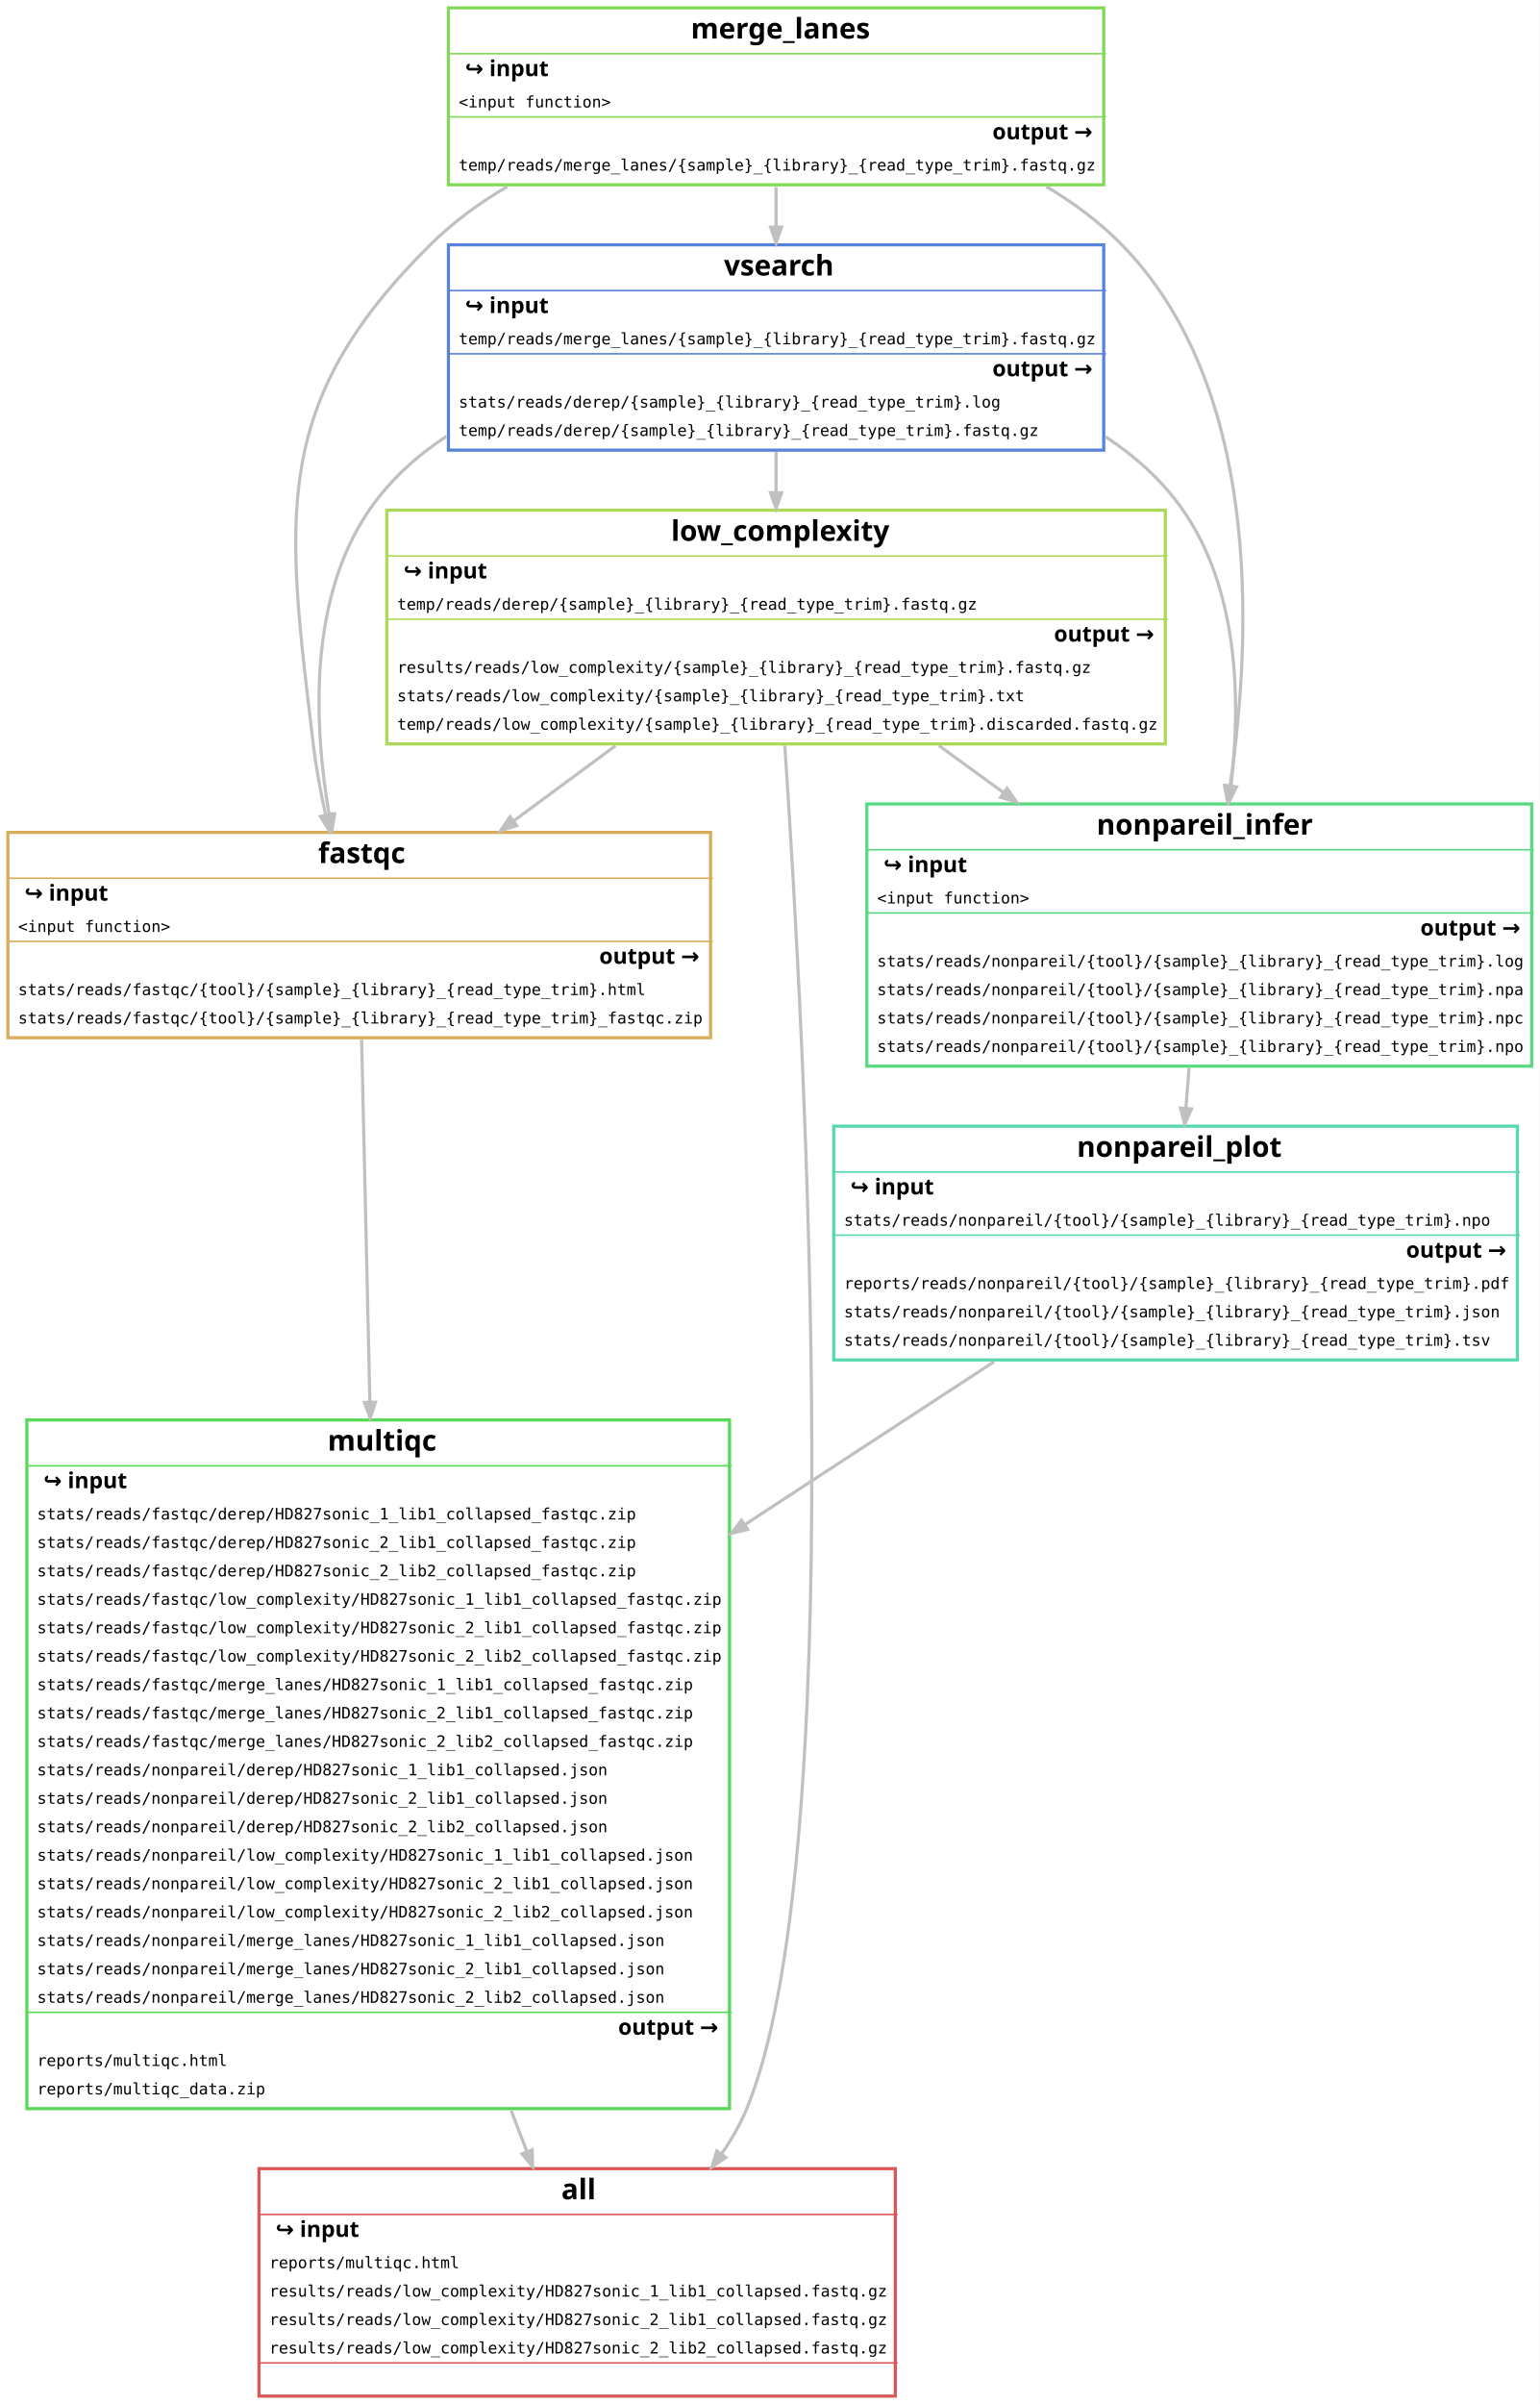
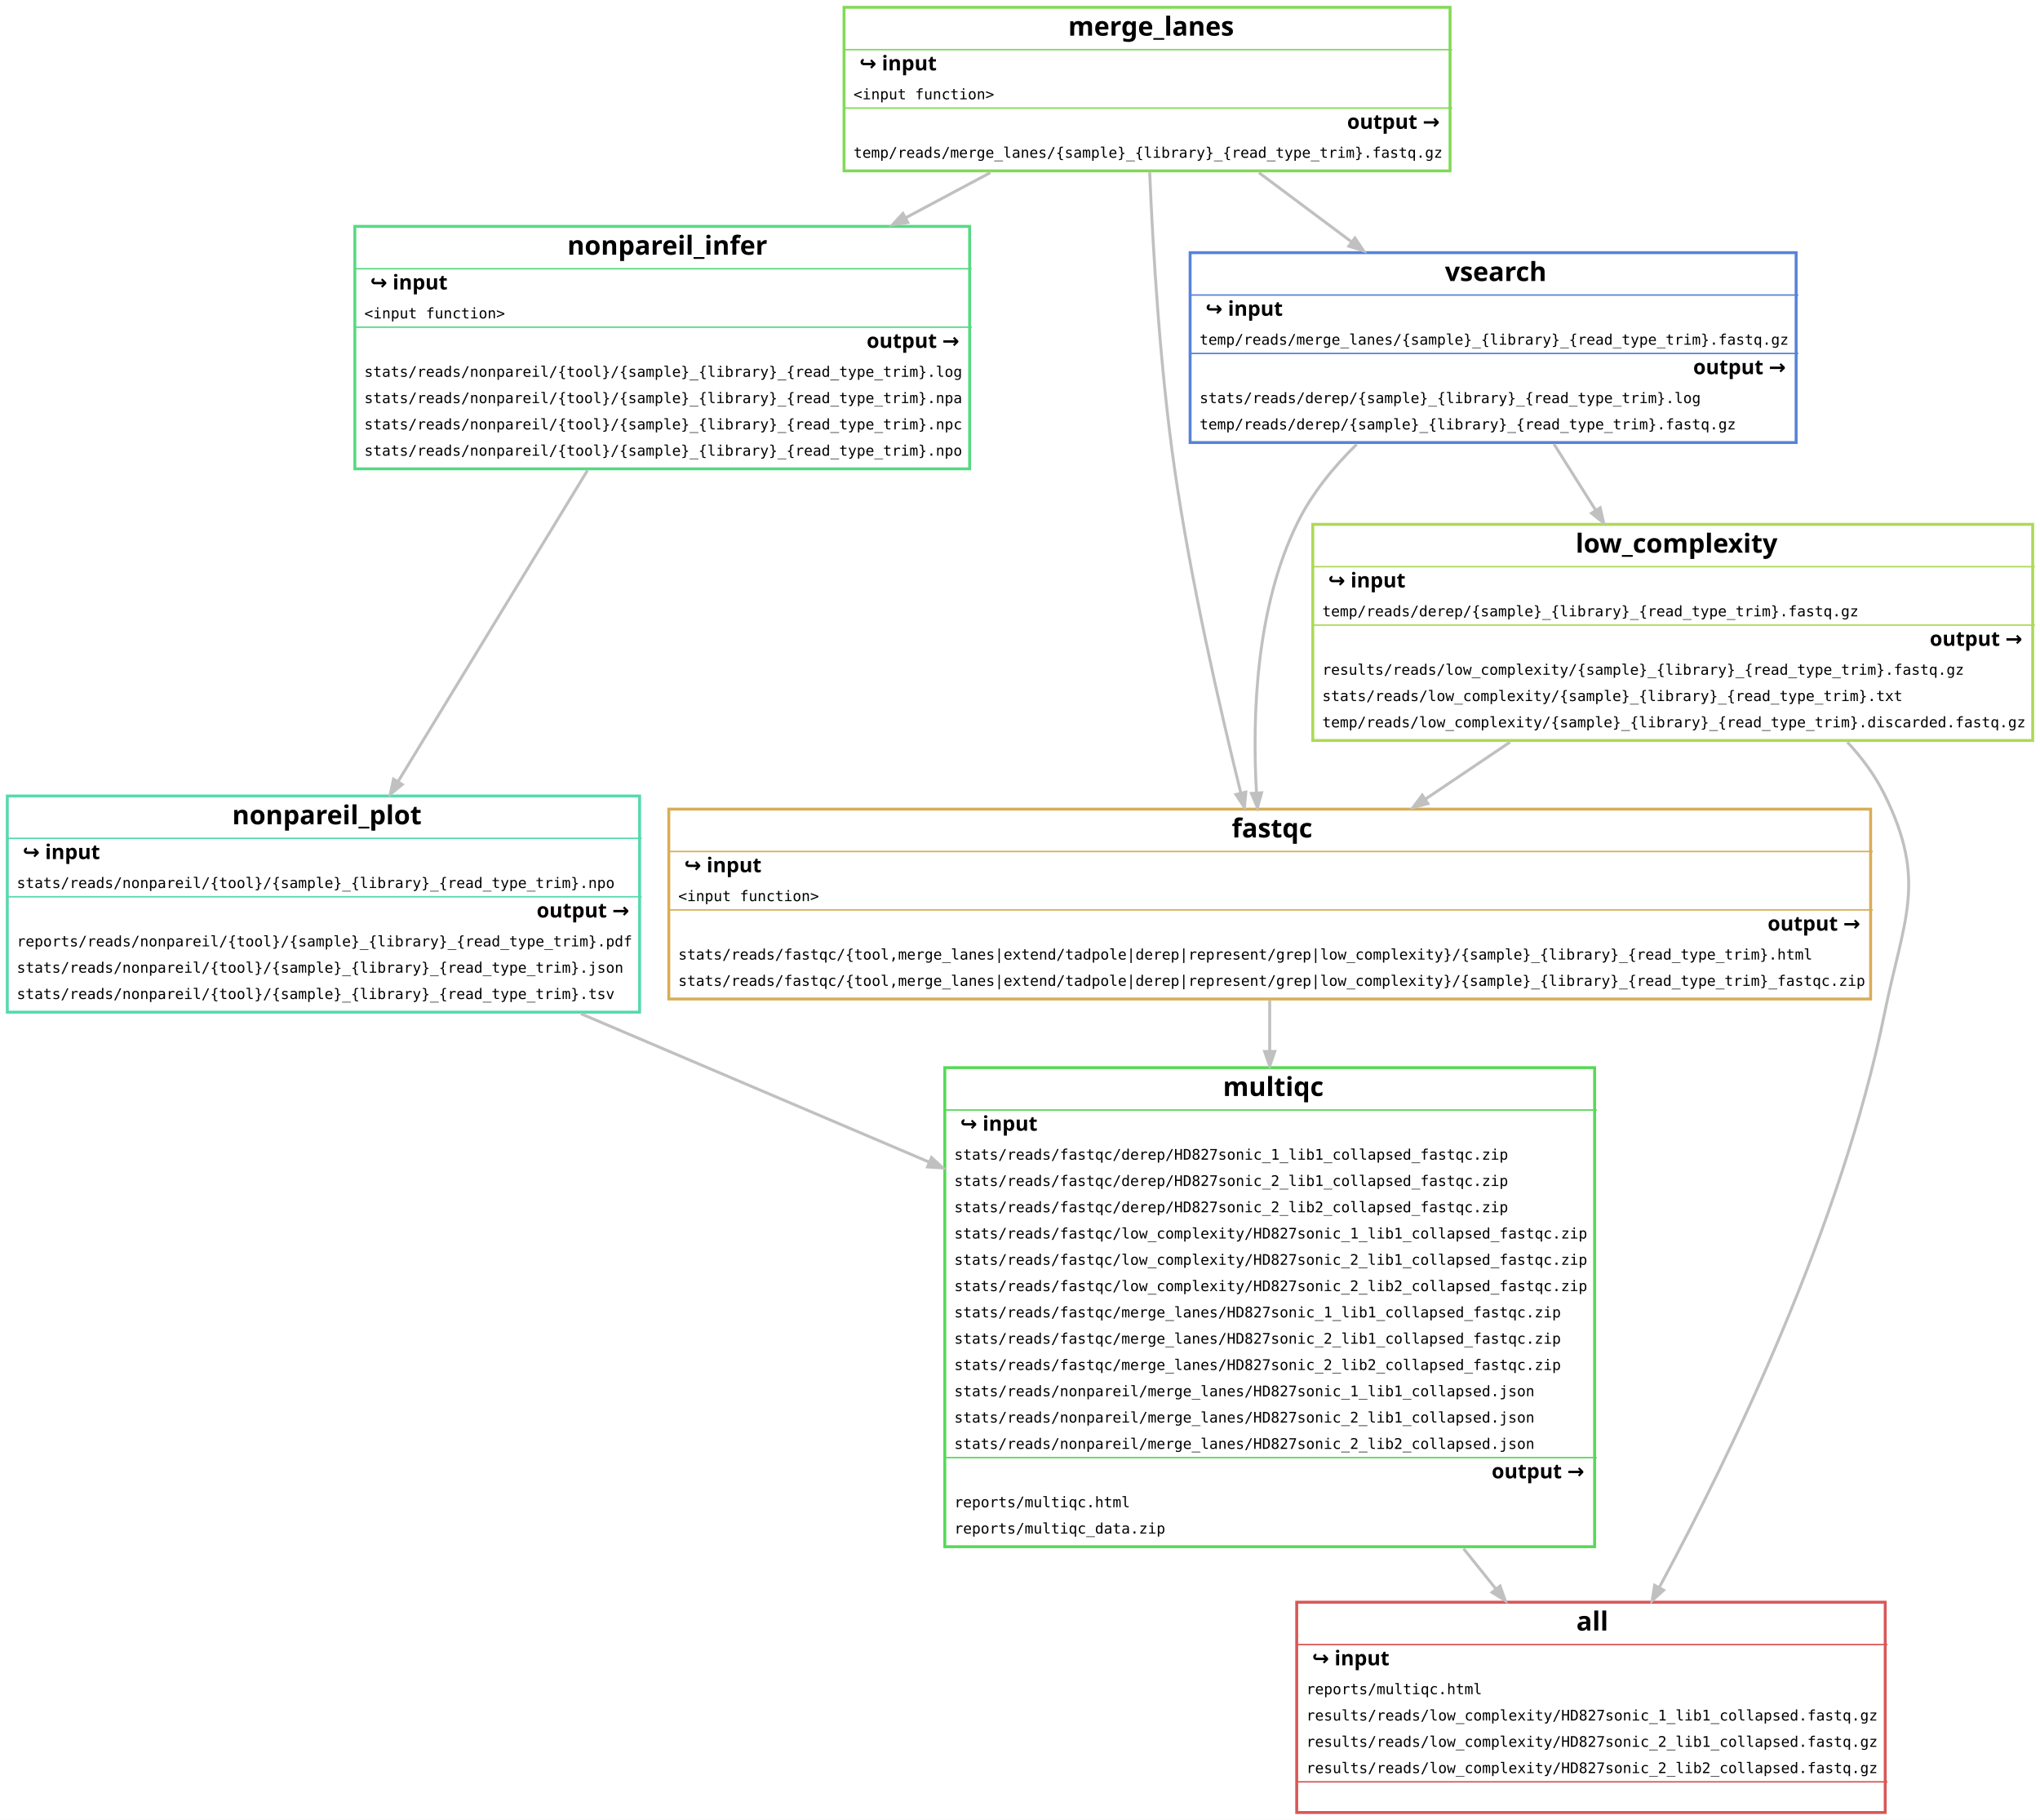
- <svg xmlns="http://www.w3.org/2000/svg" width="975pt" height="1522pt" viewBox="0.00 0.00 975.00 1522.00">
-   <g id="graph0" class="graph" transform="scale(1 1) rotate(0) translate(4 1518)">
-     <polygon fill="#ffffff" stroke="transparent" points="-4,4 -4,-1518 971,-1518 971,4 -4,4" />
+ <svg xmlns="http://www.w3.org/2000/svg" width="1397pt" height="1246pt" viewBox="0.00 0.00 1397.00 1246.00">
+   <g id="graph0" class="graph" transform="scale(1 1) rotate(0) translate(4 1242)">
+     <polygon fill="#ffffff" stroke="transparent" points="-4,4 -4,-1242 1393,-1242 1393,4 -4,4" />
    <g id="node1" class="node">
-       <text text-anchor="start" x="351.5" y="-125.6" font-family="sans" font-weight="bold" font-size="18.00" fill="#000000">all</text>
-       <text text-anchor="start" x="166.5" y="-101.8" font-family="sans" font-size="10.00" fill="#000000"> </text>
-       <text text-anchor="start" x="170.5" y="-101.8" font-family="sans" font-weight="bold" font-size="14.00" fill="#000000">↪ input</text>
-       <text text-anchor="start" x="223.5" y="-101.8" font-family="sans" font-size="10.00" fill="#000000"> </text>
-       <text text-anchor="start" x="166.5" y="-82" font-family="monospace" font-size="10.00" fill="#000000">reports/multiqc.html</text>
-       <text text-anchor="start" x="166.5" y="-64" font-family="monospace" font-size="10.00" fill="#000000">results/reads/low_complexity/HD827sonic_1_lib1_collapsed.fastq.gz</text>
-       <text text-anchor="start" x="166.5" y="-46" font-family="monospace" font-size="10.00" fill="#000000">results/reads/low_complexity/HD827sonic_2_lib1_collapsed.fastq.gz</text>
-       <text text-anchor="start" x="166.5" y="-28" font-family="monospace" font-size="10.00" fill="#000000">results/reads/low_complexity/HD827sonic_2_lib2_collapsed.fastq.gz</text>
-       <text text-anchor="start" x="550.5" y="-10" font-family="sans" font-size="10.00" fill="#000000">  </text>
-       <polygon fill="#d95757" stroke="#d95757" points="160.5,-116 160.5,-116 564.5,-116 564.5,-116 160.5,-116" />
-       <polygon fill="#d95757" stroke="#d95757" points="160.5,-22 160.5,-22 564.5,-22 564.5,-22 160.5,-22" />
-       <polygon fill="none" stroke="#d95757" stroke-width="2" points="160,-1 160,-145 563,-145 563,-1 160,-1" />
+       <text text-anchor="start" x="1075.5" y="-125.6" font-family="sans" font-weight="bold" font-size="18.00" fill="#000000">all</text>
+       <text text-anchor="start" x="890.5" y="-101.8" font-family="sans" font-size="10.00" fill="#000000"> </text>
+       <text text-anchor="start" x="894.5" y="-101.8" font-family="sans" font-weight="bold" font-size="14.00" fill="#000000">↪ input</text>
+       <text text-anchor="start" x="947.5" y="-101.8" font-family="sans" font-size="10.00" fill="#000000"> </text>
+       <text text-anchor="start" x="890.5" y="-82" font-family="monospace" font-size="10.00" fill="#000000">reports/multiqc.html</text>
+       <text text-anchor="start" x="890.5" y="-64" font-family="monospace" font-size="10.00" fill="#000000">results/reads/low_complexity/HD827sonic_1_lib1_collapsed.fastq.gz</text>
+       <text text-anchor="start" x="890.5" y="-46" font-family="monospace" font-size="10.00" fill="#000000">results/reads/low_complexity/HD827sonic_2_lib1_collapsed.fastq.gz</text>
+       <text text-anchor="start" x="890.5" y="-28" font-family="monospace" font-size="10.00" fill="#000000">results/reads/low_complexity/HD827sonic_2_lib2_collapsed.fastq.gz</text>
+       <text text-anchor="start" x="1274.5" y="-10" font-family="sans" font-size="10.00" fill="#000000">  </text>
+       <polygon fill="#d95757" stroke="#d95757" points="884.5,-116 884.5,-116 1288.5,-116 1288.5,-116 884.5,-116" />
+       <polygon fill="#d95757" stroke="#d95757" points="884.5,-22 884.5,-22 1288.5,-22 1288.5,-22 884.5,-22" />
+       <polygon fill="none" stroke="#d95757" stroke-width="2" points="884,-1 884,-145 1287,-145 1287,-1 884,-1" />
    </g>
    <g id="node2" class="node">
-       <text text-anchor="start" x="203.5" y="-599.6" font-family="sans" font-weight="bold" font-size="18.00" fill="#000000">multiqc</text>
-       <text text-anchor="start" x="19.5" y="-575.8" font-family="sans" font-size="10.00" fill="#000000"> </text>
-       <text text-anchor="start" x="23.5" y="-575.8" font-family="sans" font-weight="bold" font-size="14.00" fill="#000000">↪ input</text>
-       <text text-anchor="start" x="76.5" y="-575.8" font-family="sans" font-size="10.00" fill="#000000"> </text>
-       <text text-anchor="start" x="19.5" y="-556" font-family="monospace" font-size="10.00" fill="#000000">stats/reads/fastqc/derep/HD827sonic_1_lib1_collapsed_fastqc.zip</text>
-       <text text-anchor="start" x="19.5" y="-538" font-family="monospace" font-size="10.00" fill="#000000">stats/reads/fastqc/derep/HD827sonic_2_lib1_collapsed_fastqc.zip</text>
-       <text text-anchor="start" x="19.5" y="-520" font-family="monospace" font-size="10.00" fill="#000000">stats/reads/fastqc/derep/HD827sonic_2_lib2_collapsed_fastqc.zip</text>
-       <text text-anchor="start" x="19.5" y="-502" font-family="monospace" font-size="10.00" fill="#000000">stats/reads/fastqc/low_complexity/HD827sonic_1_lib1_collapsed_fastqc.zip</text>
-       <text text-anchor="start" x="19.5" y="-484" font-family="monospace" font-size="10.00" fill="#000000">stats/reads/fastqc/low_complexity/HD827sonic_2_lib1_collapsed_fastqc.zip</text>
-       <text text-anchor="start" x="19.5" y="-466" font-family="monospace" font-size="10.00" fill="#000000">stats/reads/fastqc/low_complexity/HD827sonic_2_lib2_collapsed_fastqc.zip</text>
-       <text text-anchor="start" x="19.5" y="-448" font-family="monospace" font-size="10.00" fill="#000000">stats/reads/fastqc/merge_lanes/HD827sonic_1_lib1_collapsed_fastqc.zip</text>
-       <text text-anchor="start" x="19.5" y="-430" font-family="monospace" font-size="10.00" fill="#000000">stats/reads/fastqc/merge_lanes/HD827sonic_2_lib1_collapsed_fastqc.zip</text>
-       <text text-anchor="start" x="19.5" y="-412" font-family="monospace" font-size="10.00" fill="#000000">stats/reads/fastqc/merge_lanes/HD827sonic_2_lib2_collapsed_fastqc.zip</text>
-       <text text-anchor="start" x="19.5" y="-394" font-family="monospace" font-size="10.00" fill="#000000">stats/reads/nonpareil/derep/HD827sonic_1_lib1_collapsed.json</text>
-       <text text-anchor="start" x="19.5" y="-376" font-family="monospace" font-size="10.00" fill="#000000">stats/reads/nonpareil/derep/HD827sonic_2_lib1_collapsed.json</text>
-       <text text-anchor="start" x="19.5" y="-358" font-family="monospace" font-size="10.00" fill="#000000">stats/reads/nonpareil/derep/HD827sonic_2_lib2_collapsed.json</text>
-       <text text-anchor="start" x="19.5" y="-340" font-family="monospace" font-size="10.00" fill="#000000">stats/reads/nonpareil/low_complexity/HD827sonic_1_lib1_collapsed.json</text>
-       <text text-anchor="start" x="19.5" y="-322" font-family="monospace" font-size="10.00" fill="#000000">stats/reads/nonpareil/low_complexity/HD827sonic_2_lib1_collapsed.json</text>
-       <text text-anchor="start" x="19.5" y="-304" font-family="monospace" font-size="10.00" fill="#000000">stats/reads/nonpareil/low_complexity/HD827sonic_2_lib2_collapsed.json</text>
-       <text text-anchor="start" x="19.5" y="-286" font-family="monospace" font-size="10.00" fill="#000000">stats/reads/nonpareil/merge_lanes/HD827sonic_1_lib1_collapsed.json</text>
-       <text text-anchor="start" x="19.5" y="-268" font-family="monospace" font-size="10.00" fill="#000000">stats/reads/nonpareil/merge_lanes/HD827sonic_2_lib1_collapsed.json</text>
-       <text text-anchor="start" x="19.5" y="-250" font-family="monospace" font-size="10.00" fill="#000000">stats/reads/nonpareil/merge_lanes/HD827sonic_2_lib2_collapsed.json</text>
-       <text text-anchor="start" x="383.5" y="-229.8" font-family="sans" font-size="10.00" fill="#000000"> </text>
-       <text text-anchor="start" x="387.5" y="-229.8" font-family="sans" font-weight="bold" font-size="14.00" fill="#000000">output →</text>
-       <text text-anchor="start" x="448.5" y="-229.8" font-family="sans" font-size="10.00" fill="#000000"> </text>
-       <text text-anchor="start" x="19.5" y="-210" font-family="monospace" font-size="10.00" fill="#000000">reports/multiqc.html</text>
-       <text text-anchor="start" x="19.5" y="-192" font-family="monospace" font-size="10.00" fill="#000000">reports/multiqc_data.zip</text>
-       <polygon fill="#57d957" stroke="#57d957" points="13.5,-590 13.5,-590 459.5,-590 459.5,-590 13.5,-590" />
-       <polygon fill="#57d957" stroke="#57d957" points="13.5,-244 13.5,-244 459.5,-244 459.5,-244 13.5,-244" />
-       <polygon fill="none" stroke="#57d957" stroke-width="2" points="13,-183 13,-619 458,-619 458,-183 13,-183" />
+       <text text-anchor="start" x="833.5" y="-491.6" font-family="sans" font-weight="bold" font-size="18.00" fill="#000000">multiqc</text>
+       <text text-anchor="start" x="649.5" y="-467.8" font-family="sans" font-size="10.00" fill="#000000"> </text>
+       <text text-anchor="start" x="653.5" y="-467.8" font-family="sans" font-weight="bold" font-size="14.00" fill="#000000">↪ input</text>
+       <text text-anchor="start" x="706.5" y="-467.8" font-family="sans" font-size="10.00" fill="#000000"> </text>
+       <text text-anchor="start" x="649.5" y="-448" font-family="monospace" font-size="10.00" fill="#000000">stats/reads/fastqc/derep/HD827sonic_1_lib1_collapsed_fastqc.zip</text>
+       <text text-anchor="start" x="649.5" y="-430" font-family="monospace" font-size="10.00" fill="#000000">stats/reads/fastqc/derep/HD827sonic_2_lib1_collapsed_fastqc.zip</text>
+       <text text-anchor="start" x="649.5" y="-412" font-family="monospace" font-size="10.00" fill="#000000">stats/reads/fastqc/derep/HD827sonic_2_lib2_collapsed_fastqc.zip</text>
+       <text text-anchor="start" x="649.5" y="-394" font-family="monospace" font-size="10.00" fill="#000000">stats/reads/fastqc/low_complexity/HD827sonic_1_lib1_collapsed_fastqc.zip</text>
+       <text text-anchor="start" x="649.5" y="-376" font-family="monospace" font-size="10.00" fill="#000000">stats/reads/fastqc/low_complexity/HD827sonic_2_lib1_collapsed_fastqc.zip</text>
+       <text text-anchor="start" x="649.5" y="-358" font-family="monospace" font-size="10.00" fill="#000000">stats/reads/fastqc/low_complexity/HD827sonic_2_lib2_collapsed_fastqc.zip</text>
+       <text text-anchor="start" x="649.5" y="-340" font-family="monospace" font-size="10.00" fill="#000000">stats/reads/fastqc/merge_lanes/HD827sonic_1_lib1_collapsed_fastqc.zip</text>
+       <text text-anchor="start" x="649.5" y="-322" font-family="monospace" font-size="10.00" fill="#000000">stats/reads/fastqc/merge_lanes/HD827sonic_2_lib1_collapsed_fastqc.zip</text>
+       <text text-anchor="start" x="649.5" y="-304" font-family="monospace" font-size="10.00" fill="#000000">stats/reads/fastqc/merge_lanes/HD827sonic_2_lib2_collapsed_fastqc.zip</text>
+       <text text-anchor="start" x="649.5" y="-286" font-family="monospace" font-size="10.00" fill="#000000">stats/reads/nonpareil/merge_lanes/HD827sonic_1_lib1_collapsed.json</text>
+       <text text-anchor="start" x="649.5" y="-268" font-family="monospace" font-size="10.00" fill="#000000">stats/reads/nonpareil/merge_lanes/HD827sonic_2_lib1_collapsed.json</text>
+       <text text-anchor="start" x="649.5" y="-250" font-family="monospace" font-size="10.00" fill="#000000">stats/reads/nonpareil/merge_lanes/HD827sonic_2_lib2_collapsed.json</text>
+       <text text-anchor="start" x="1013.5" y="-229.8" font-family="sans" font-size="10.00" fill="#000000"> </text>
+       <text text-anchor="start" x="1017.5" y="-229.8" font-family="sans" font-weight="bold" font-size="14.00" fill="#000000">output →</text>
+       <text text-anchor="start" x="1078.5" y="-229.8" font-family="sans" font-size="10.00" fill="#000000"> </text>
+       <text text-anchor="start" x="649.5" y="-210" font-family="monospace" font-size="10.00" fill="#000000">reports/multiqc.html</text>
+       <text text-anchor="start" x="649.5" y="-192" font-family="monospace" font-size="10.00" fill="#000000">reports/multiqc_data.zip</text>
+       <polygon fill="#57d957" stroke="#57d957" points="643.5,-482 643.5,-482 1089.5,-482 1089.5,-482 643.5,-482" />
+       <polygon fill="#57d957" stroke="#57d957" points="643.5,-244 643.5,-244 1089.5,-244 1089.5,-244 643.5,-244" />
+       <polygon fill="none" stroke="#57d957" stroke-width="2" points="643,-183 643,-511 1088,-511 1088,-183 643,-183" />
    </g>
    <g id="edge2" class="edge">
-       <path fill="none" stroke="#c0c0c0" stroke-width="2" d="M319.719,-181.764C323.146,-172.842 326.479,-164.167 329.669,-155.863" />
-       <polygon fill="#c0c0c0" stroke="#c0c0c0" stroke-width="2" points="333.026,-156.882 333.345,-146.292 326.492,-154.372 333.026,-156.882" />
+       <path fill="none" stroke="#c0c0c0" stroke-width="2" d="M998.234,-181.686C1005.807,-172.254 1013.23,-163.009 1020.35,-154.141" />
+       <polygon fill="#c0c0c0" stroke="#c0c0c0" stroke-width="2" points="1023.268,-156.097 1026.8,-146.108 1017.81,-151.715 1023.268,-156.097" />
    </g>
    <g id="node3" class="node">
-       <text text-anchor="start" x="197.5" y="-971.6" font-family="sans" font-weight="bold" font-size="18.00" fill="#000000">fastqc</text>
-       <text text-anchor="start" x="7.5" y="-947.8" font-family="sans" font-size="10.00" fill="#000000"> </text>
-       <text text-anchor="start" x="11.5" y="-947.8" font-family="sans" font-weight="bold" font-size="14.00" fill="#000000">↪ input</text>
-       <text text-anchor="start" x="64.5" y="-947.8" font-family="sans" font-size="10.00" fill="#000000"> </text>
-       <text text-anchor="start" x="7.5" y="-928" font-family="monospace" font-size="10.00" fill="#000000">&lt;input function&gt;</text>
-       <text text-anchor="start" x="371.5" y="-907.8" font-family="sans" font-size="10.00" fill="#000000"> </text>
-       <text text-anchor="start" x="375.5" y="-907.8" font-family="sans" font-weight="bold" font-size="14.00" fill="#000000">output →</text>
-       <text text-anchor="start" x="436.5" y="-907.8" font-family="sans" font-size="10.00" fill="#000000"> </text>
-       <text text-anchor="start" x="7.5" y="-888" font-family="monospace" font-size="10.00" fill="#000000">stats/reads/fastqc/{tool}/{sample}_{library}_{read_type_trim}.html</text>
-       <text text-anchor="start" x="7.5" y="-870" font-family="monospace" font-size="10.00" fill="#000000">stats/reads/fastqc/{tool}/{sample}_{library}_{read_type_trim}_fastqc.zip</text>
-       <polygon fill="#d9ad57" stroke="#d9ad57" points="1.5,-962 1.5,-962 447.5,-962 447.5,-962 1.5,-962" />
-       <polygon fill="#d9ad57" stroke="#d9ad57" points="1.5,-922 1.5,-922 447.5,-922 447.5,-922 1.5,-922" />
-       <polygon fill="none" stroke="#d9ad57" stroke-width="2" points="1,-861 1,-991 446,-991 446,-861 1,-861" />
+       <text text-anchor="start" x="839.5" y="-668.6" font-family="sans" font-weight="bold" font-size="18.00" fill="#000000">fastqc</text>
+       <text text-anchor="start" x="460.5" y="-644.8" font-family="sans" font-size="10.00" fill="#000000"> </text>
+       <text text-anchor="start" x="464.5" y="-644.8" font-family="sans" font-weight="bold" font-size="14.00" fill="#000000">↪ input</text>
+       <text text-anchor="start" x="517.5" y="-644.8" font-family="sans" font-size="10.00" fill="#000000"> </text>
+       <text text-anchor="start" x="460.5" y="-625" font-family="monospace" font-size="10.00" fill="#000000">&lt;input function&gt;</text>
+       <text text-anchor="start" x="1202.5" y="-604.8" font-family="sans" font-size="10.00" fill="#000000"> </text>
+       <text text-anchor="start" x="1206.5" y="-604.8" font-family="sans" font-weight="bold" font-size="14.00" fill="#000000">output →</text>
+       <text text-anchor="start" x="1267.5" y="-604.8" font-family="sans" font-size="10.00" fill="#000000"> </text>
+       <text text-anchor="start" x="460.5" y="-585" font-family="monospace" font-size="10.00" fill="#000000">stats/reads/fastqc/{tool,merge_lanes|extend/tadpole|derep|represent/grep|low_complexity}/{sample}_{library}_{read_type_trim}.html</text>
+       <text text-anchor="start" x="460.5" y="-567" font-family="monospace" font-size="10.00" fill="#000000">stats/reads/fastqc/{tool,merge_lanes|extend/tadpole|derep|represent/grep|low_complexity}/{sample}_{library}_{read_type_trim}_fastqc.zip</text>
+       <polygon fill="#d9ad57" stroke="#d9ad57" points="454.5,-659 454.5,-659 1278.5,-659 1278.5,-659 454.5,-659" />
+       <polygon fill="#d9ad57" stroke="#d9ad57" points="454.5,-619 454.5,-619 1278.5,-619 1278.5,-619 454.5,-619" />
+       <polygon fill="none" stroke="#d9ad57" stroke-width="2" points="454,-558 454,-688 1277,-688 1277,-558 454,-558" />
    </g>
    <g id="edge4" class="edge">
-       <path fill="none" stroke="#c0c0c0" stroke-width="2" d="M225.014,-859.774C226.341,-801.697 228.352,-713.733 230.258,-630.313" />
-       <polygon fill="#c0c0c0" stroke="#c0c0c0" stroke-width="2" points="233.761,-630.243 230.49,-620.165 226.763,-630.082 233.761,-630.243" />
+       <path fill="none" stroke="#c0c0c0" stroke-width="2" d="M865.5,-556.891C865.5,-546.052 865.5,-534.391 865.5,-522.319" />
+       <polygon fill="#c0c0c0" stroke="#c0c0c0" stroke-width="2" points="869,-522.09 865.5,-512.09 862,-522.09 869,-522.09" />
    </g>
    <g id="node4" class="node">
-       <text text-anchor="start" x="433.5" y="-1493.6" font-family="sans" font-weight="bold" font-size="18.00" fill="#000000">merge_lanes</text>
-       <text text-anchor="start" x="286.5" y="-1469.8" font-family="sans" font-size="10.00" fill="#000000"> </text>
-       <text text-anchor="start" x="290.5" y="-1469.8" font-family="sans" font-weight="bold" font-size="14.00" fill="#000000">↪ input</text>
-       <text text-anchor="start" x="343.5" y="-1469.8" font-family="sans" font-size="10.00" fill="#000000"> </text>
-       <text text-anchor="start" x="286.5" y="-1450" font-family="monospace" font-size="10.00" fill="#000000">&lt;input function&gt;</text>
-       <text text-anchor="start" x="620.5" y="-1429.8" font-family="sans" font-size="10.00" fill="#000000"> </text>
-       <text text-anchor="start" x="624.5" y="-1429.8" font-family="sans" font-weight="bold" font-size="14.00" fill="#000000">output →</text>
-       <text text-anchor="start" x="685.5" y="-1429.8" font-family="sans" font-size="10.00" fill="#000000"> </text>
-       <text text-anchor="start" x="286.5" y="-1410" font-family="monospace" font-size="10.00" fill="#000000">temp/reads/merge_lanes/{sample}_{library}_{read_type_trim}.fastq.gz</text>
-       <polygon fill="#82d957" stroke="#82d957" points="280.5,-1484 280.5,-1484 696.5,-1484 696.5,-1484 280.5,-1484" />
-       <polygon fill="#82d957" stroke="#82d957" points="280.5,-1444 280.5,-1444 696.5,-1444 696.5,-1444 280.5,-1444" />
-       <polygon fill="none" stroke="#82d957" stroke-width="2" points="280,-1401 280,-1513 695,-1513 695,-1401 280,-1401" />
+       <text text-anchor="start" x="727.5" y="-1217.6" font-family="sans" font-weight="bold" font-size="18.00" fill="#000000">merge_lanes</text>
+       <text text-anchor="start" x="580.5" y="-1193.8" font-family="sans" font-size="10.00" fill="#000000"> </text>
+       <text text-anchor="start" x="584.5" y="-1193.8" font-family="sans" font-weight="bold" font-size="14.00" fill="#000000">↪ input</text>
+       <text text-anchor="start" x="637.5" y="-1193.8" font-family="sans" font-size="10.00" fill="#000000"> </text>
+       <text text-anchor="start" x="580.5" y="-1174" font-family="monospace" font-size="10.00" fill="#000000">&lt;input function&gt;</text>
+       <text text-anchor="start" x="914.5" y="-1153.8" font-family="sans" font-size="10.00" fill="#000000"> </text>
+       <text text-anchor="start" x="918.5" y="-1153.8" font-family="sans" font-weight="bold" font-size="14.00" fill="#000000">output →</text>
+       <text text-anchor="start" x="979.5" y="-1153.8" font-family="sans" font-size="10.00" fill="#000000"> </text>
+       <text text-anchor="start" x="580.5" y="-1134" font-family="monospace" font-size="10.00" fill="#000000">temp/reads/merge_lanes/{sample}_{library}_{read_type_trim}.fastq.gz</text>
+       <polygon fill="#82d957" stroke="#82d957" points="574.5,-1208 574.5,-1208 990.5,-1208 990.5,-1208 574.5,-1208" />
+       <polygon fill="#82d957" stroke="#82d957" points="574.5,-1168 574.5,-1168 990.5,-1168 990.5,-1168 574.5,-1168" />
+       <polygon fill="none" stroke="#82d957" stroke-width="2" points="574,-1125 574,-1237 989,-1237 989,-1125 574,-1125" />
+     </g>
+     <g id="edge7" class="edge">
+       <path fill="none" stroke="#c0c0c0" stroke-width="2" d="M783.307,-1123.978C785.542,-1070.932 790.374,-989.803 800.5,-920 811.519,-844.046 830.99,-758.558 845.757,-698.871" />
+       <polygon fill="#c0c0c0" stroke="#c0c0c0" stroke-width="2" points="849.158,-699.698 848.178,-689.148 842.366,-698.007 849.158,-699.698" />
+     </g>
+     <g id="node6" class="node">
+       <text text-anchor="start" x="384.5" y="-1067.6" font-family="sans" font-weight="bold" font-size="18.00" fill="#000000">nonpareil_infer</text>
+       <text text-anchor="start" x="245.5" y="-1043.8" font-family="sans" font-size="10.00" fill="#000000"> </text>
+       <text text-anchor="start" x="249.5" y="-1043.8" font-family="sans" font-weight="bold" font-size="14.00" fill="#000000">↪ input</text>
+       <text text-anchor="start" x="302.5" y="-1043.8" font-family="sans" font-size="10.00" fill="#000000"> </text>
+       <text text-anchor="start" x="245.5" y="-1024" font-family="monospace" font-size="10.00" fill="#000000">&lt;input function&gt;</text>
+       <text text-anchor="start" x="585.5" y="-1003.8" font-family="sans" font-size="10.00" fill="#000000"> </text>
+       <text text-anchor="start" x="589.5" y="-1003.8" font-family="sans" font-weight="bold" font-size="14.00" fill="#000000">output →</text>
+       <text text-anchor="start" x="650.5" y="-1003.8" font-family="sans" font-size="10.00" fill="#000000"> </text>
+       <text text-anchor="start" x="245.5" y="-984" font-family="monospace" font-size="10.00" fill="#000000">stats/reads/nonpareil/{tool}/{sample}_{library}_{read_type_trim}.log</text>
+       <text text-anchor="start" x="245.5" y="-966" font-family="monospace" font-size="10.00" fill="#000000">stats/reads/nonpareil/{tool}/{sample}_{library}_{read_type_trim}.npa</text>
+       <text text-anchor="start" x="245.5" y="-948" font-family="monospace" font-size="10.00" fill="#000000">stats/reads/nonpareil/{tool}/{sample}_{library}_{read_type_trim}.npc</text>
+       <text text-anchor="start" x="245.5" y="-930" font-family="monospace" font-size="10.00" fill="#000000">stats/reads/nonpareil/{tool}/{sample}_{library}_{read_type_trim}.npo</text>
+       <polygon fill="#57d982" stroke="#57d982" points="239.5,-1058 239.5,-1058 661.5,-1058 661.5,-1058 239.5,-1058" />
+       <polygon fill="#57d982" stroke="#57d982" points="239.5,-1018 239.5,-1018 661.5,-1018 661.5,-1018 239.5,-1018" />
+       <polygon fill="none" stroke="#57d982" stroke-width="2" points="239,-921 239,-1087 660,-1087 660,-921 239,-921" />
+     </g>
+     <g id="edge9" class="edge">
+       <path fill="none" stroke="#c0c0c0" stroke-width="2" d="M674.168,-1123.778C655.603,-1113.88 635.915,-1103.384 616.213,-1092.88" />
+       <polygon fill="#c0c0c0" stroke="#c0c0c0" stroke-width="2" points="617.635,-1089.672 607.164,-1088.056 614.342,-1095.849 617.635,-1089.672" />
+     </g>
+     <g id="node7" class="node">
+       <text text-anchor="start" x="985.5" y="-1049.6" font-family="sans" font-weight="bold" font-size="18.00" fill="#000000">vsearch</text>
+       <text text-anchor="start" x="817.5" y="-1025.8" font-family="sans" font-size="10.00" fill="#000000"> </text>
+       <text text-anchor="start" x="821.5" y="-1025.8" font-family="sans" font-weight="bold" font-size="14.00" fill="#000000">↪ input</text>
+       <text text-anchor="start" x="874.5" y="-1025.8" font-family="sans" font-size="10.00" fill="#000000"> </text>
+       <text text-anchor="start" x="817.5" y="-1006" font-family="monospace" font-size="10.00" fill="#000000">temp/reads/merge_lanes/{sample}_{library}_{read_type_trim}.fastq.gz</text>
+       <text text-anchor="start" x="1151.5" y="-985.8" font-family="sans" font-size="10.00" fill="#000000"> </text>
+       <text text-anchor="start" x="1155.5" y="-985.8" font-family="sans" font-weight="bold" font-size="14.00" fill="#000000">output →</text>
+       <text text-anchor="start" x="1216.5" y="-985.8" font-family="sans" font-size="10.00" fill="#000000"> </text>
+       <text text-anchor="start" x="817.5" y="-966" font-family="monospace" font-size="10.00" fill="#000000">stats/reads/derep/{sample}_{library}_{read_type_trim}.log</text>
+       <text text-anchor="start" x="817.5" y="-948" font-family="monospace" font-size="10.00" fill="#000000">temp/reads/derep/{sample}_{library}_{read_type_trim}.fastq.gz</text>
+       <polygon fill="#5782d9" stroke="#5782d9" points="811.5,-1040 811.5,-1040 1227.5,-1040 1227.5,-1040 811.5,-1040" />
+       <polygon fill="#5782d9" stroke="#5782d9" points="811.5,-1000 811.5,-1000 1227.5,-1000 1227.5,-1000 811.5,-1000" />
+       <polygon fill="none" stroke="#5782d9" stroke-width="2" points="811,-939 811,-1069 1226,-1069 1226,-939 811,-939" />
+     </g>
+     <g id="edge10" class="edge">
+       <path fill="none" stroke="#c0c0c0" stroke-width="2" d="M858.12,-1123.778C878.386,-1108.642 900.528,-1092.105 921.712,-1076.285" />
+       <polygon fill="#c0c0c0" stroke="#c0c0c0" stroke-width="2" points="923.86,-1079.049 929.778,-1070.261 919.671,-1073.44 923.86,-1079.049" />
+     </g>
+     <g id="node5" class="node">
+       <text text-anchor="start" x="155" y="-677.6" font-family="sans" font-weight="bold" font-size="18.00" fill="#000000">nonpareil_plot</text>
+       <text text-anchor="start" x="7.5" y="-653.8" font-family="sans" font-size="10.00" fill="#000000"> </text>
+       <text text-anchor="start" x="11.5" y="-653.8" font-family="sans" font-weight="bold" font-size="14.00" fill="#000000">↪ input</text>
+       <text text-anchor="start" x="64.5" y="-653.8" font-family="sans" font-size="10.00" fill="#000000"> </text>
+       <text text-anchor="start" x="7.5" y="-634" font-family="monospace" font-size="10.00" fill="#000000">stats/reads/nonpareil/{tool}/{sample}_{library}_{read_type_trim}.npo</text>
+       <text text-anchor="start" x="359.5" y="-613.8" font-family="sans" font-size="10.00" fill="#000000"> </text>
+       <text text-anchor="start" x="363.5" y="-613.8" font-family="sans" font-weight="bold" font-size="14.00" fill="#000000">output →</text>
+       <text text-anchor="start" x="424.5" y="-613.8" font-family="sans" font-size="10.00" fill="#000000"> </text>
+       <text text-anchor="start" x="7.5" y="-594" font-family="monospace" font-size="10.00" fill="#000000">reports/reads/nonpareil/{tool}/{sample}_{library}_{read_type_trim}.pdf</text>
+       <text text-anchor="start" x="7.5" y="-576" font-family="monospace" font-size="10.00" fill="#000000">stats/reads/nonpareil/{tool}/{sample}_{library}_{read_type_trim}.json</text>
+       <text text-anchor="start" x="7.5" y="-558" font-family="monospace" font-size="10.00" fill="#000000">stats/reads/nonpareil/{tool}/{sample}_{library}_{read_type_trim}.tsv</text>
+       <polygon fill="#57d9ad" stroke="#57d9ad" points="1.5,-668 1.5,-668 435.5,-668 435.5,-668 1.5,-668" />
+       <polygon fill="#57d9ad" stroke="#57d9ad" points="1.5,-628 1.5,-628 435.5,-628 435.5,-628 1.5,-628" />
+       <polygon fill="none" stroke="#57d9ad" stroke-width="2" points="1,-549 1,-697 434,-697 434,-549 1,-549" />
+     </g>
+     <g id="edge3" class="edge">
+       <path fill="none" stroke="#c0c0c0" stroke-width="2" d="M393.713,-547.946C467.181,-516.654 553.551,-479.867 632.174,-446.38" />
+       <polygon fill="#c0c0c0" stroke="#c0c0c0" stroke-width="2" points="633.894,-449.451 641.722,-442.313 631.151,-443.011 633.894,-449.451" />
+     </g>
+     <g id="edge8" class="edge">
+       <path fill="none" stroke="#c0c0c0" stroke-width="2" d="M398.299,-919.916C359.747,-856.604 307.135,-770.202 268.605,-706.927" />
+       <polygon fill="#c0c0c0" stroke="#c0c0c0" stroke-width="2" points="271.455,-704.878 263.265,-698.157 265.477,-708.519 271.455,-704.878" />
    </g>
    <g id="edge5" class="edge">
-       <path fill="none" stroke="#c0c0c0" stroke-width="2" d="M317.234,-1399.85C299.875,-1389.65 283.508,-1377.777 269.5,-1364 165.969,-1262.179 177.324,-1190.192 194.5,-1046 196.21,-1031.648 199.031,-1016.529 202.26,-1002.045" />
-       <polygon fill="#c0c0c0" stroke="#c0c0c0" stroke-width="2" points="205.708,-1002.667 204.551,-992.136 198.888,-1001.09 205.708,-1002.667" />
+       <path fill="none" stroke="#c0c0c0" stroke-width="2" d="M925.019,-937.75C908.935,-921.994 894.275,-903.901 884.5,-884 856.322,-826.631 853.376,-753.494 856.439,-699.245" />
+       <polygon fill="#c0c0c0" stroke="#c0c0c0" stroke-width="2" points="859.949,-699.206 857.102,-689 852.964,-698.754 859.949,-699.206" />
    </g>
-     <g id="node6" class="node">
-       <text text-anchor="start" x="690.5" y="-989.6" font-family="sans" font-weight="bold" font-size="18.00" fill="#000000">nonpareil_infer</text>
-       <text text-anchor="start" x="551.5" y="-965.8" font-family="sans" font-size="10.00" fill="#000000"> </text>
-       <text text-anchor="start" x="555.5" y="-965.8" font-family="sans" font-weight="bold" font-size="14.00" fill="#000000">↪ input</text>
-       <text text-anchor="start" x="608.5" y="-965.8" font-family="sans" font-size="10.00" fill="#000000"> </text>
-       <text text-anchor="start" x="551.5" y="-946" font-family="monospace" font-size="10.00" fill="#000000">&lt;input function&gt;</text>
-       <text text-anchor="start" x="891.5" y="-925.8" font-family="sans" font-size="10.00" fill="#000000"> </text>
-       <text text-anchor="start" x="895.5" y="-925.8" font-family="sans" font-weight="bold" font-size="14.00" fill="#000000">output →</text>
-       <text text-anchor="start" x="956.5" y="-925.8" font-family="sans" font-size="10.00" fill="#000000"> </text>
-       <text text-anchor="start" x="551.5" y="-906" font-family="monospace" font-size="10.00" fill="#000000">stats/reads/nonpareil/{tool}/{sample}_{library}_{read_type_trim}.log</text>
-       <text text-anchor="start" x="551.5" y="-888" font-family="monospace" font-size="10.00" fill="#000000">stats/reads/nonpareil/{tool}/{sample}_{library}_{read_type_trim}.npa</text>
-       <text text-anchor="start" x="551.5" y="-870" font-family="monospace" font-size="10.00" fill="#000000">stats/reads/nonpareil/{tool}/{sample}_{library}_{read_type_trim}.npc</text>
-       <text text-anchor="start" x="551.5" y="-852" font-family="monospace" font-size="10.00" fill="#000000">stats/reads/nonpareil/{tool}/{sample}_{library}_{read_type_trim}.npo</text>
-       <polygon fill="#57d982" stroke="#57d982" points="545.5,-980 545.5,-980 967.5,-980 967.5,-980 545.5,-980" />
-       <polygon fill="#57d982" stroke="#57d982" points="545.5,-940 545.5,-940 967.5,-940 967.5,-940 545.5,-940" />
-       <polygon fill="none" stroke="#57d982" stroke-width="2" points="545,-843 545,-1009 966,-1009 966,-843 545,-843" />
+     <g id="node8" class="node">
+       <text text-anchor="start" x="1075" y="-863.6" font-family="sans" font-weight="bold" font-size="18.00" fill="#000000">low_complexity</text>
+       <text text-anchor="start" x="901.5" y="-839.8" font-family="sans" font-size="10.00" fill="#000000"> </text>
+       <text text-anchor="start" x="905.5" y="-839.8" font-family="sans" font-weight="bold" font-size="14.00" fill="#000000">↪ input</text>
+       <text text-anchor="start" x="958.5" y="-839.8" font-family="sans" font-size="10.00" fill="#000000"> </text>
+       <text text-anchor="start" x="901.5" y="-820" font-family="monospace" font-size="10.00" fill="#000000">temp/reads/derep/{sample}_{library}_{read_type_trim}.fastq.gz</text>
+       <text text-anchor="start" x="1313.5" y="-799.8" font-family="sans" font-size="10.00" fill="#000000"> </text>
+       <text text-anchor="start" x="1317.5" y="-799.8" font-family="sans" font-weight="bold" font-size="14.00" fill="#000000">output →</text>
+       <text text-anchor="start" x="1378.5" y="-799.8" font-family="sans" font-size="10.00" fill="#000000"> </text>
+       <text text-anchor="start" x="901.5" y="-780" font-family="monospace" font-size="10.00" fill="#000000">results/reads/low_complexity/{sample}_{library}_{read_type_trim}.fastq.gz</text>
+       <text text-anchor="start" x="901.5" y="-762" font-family="monospace" font-size="10.00" fill="#000000">stats/reads/low_complexity/{sample}_{library}_{read_type_trim}.txt</text>
+       <text text-anchor="start" x="901.5" y="-744" font-family="monospace" font-size="10.00" fill="#000000">temp/reads/low_complexity/{sample}_{library}_{read_type_trim}.discarded.fastq.gz</text>
+       <polygon fill="#add957" stroke="#add957" points="895.5,-854 895.5,-854 1389.5,-854 1389.5,-854 895.5,-854" />
+       <polygon fill="#add957" stroke="#add957" points="895.5,-814 895.5,-814 1389.5,-814 1389.5,-814 895.5,-814" />
+       <polygon fill="none" stroke="#add957" stroke-width="2" points="895,-735 895,-883 1388,-883 1388,-735 895,-735" />
    </g>
-     <g id="edge9" class="edge">
-       <path fill="none" stroke="#c0c0c0" stroke-width="2" d="M658.655,-1399.874C675.748,-1389.683 691.811,-1377.805 705.5,-1364 793.941,-1274.81 789.537,-1119.969 774.981,-1020.305" />
-       <polygon fill="#c0c0c0" stroke="#c0c0c0" stroke-width="2" points="778.414,-1019.596 773.449,-1010.237 771.494,-1020.65 778.414,-1019.596" />
+     <g id="edge11" class="edge">
+       <path fill="none" stroke="#c0c0c0" stroke-width="2" d="M1060.142,-937.982C1069.289,-923.481 1079.092,-907.939 1088.614,-892.843" />
+       <polygon fill="#c0c0c0" stroke="#c0c0c0" stroke-width="2" points="1091.807,-894.343 1094.181,-884.017 1085.886,-890.608 1091.807,-894.343" />
    </g>
-     <g id="node7" class="node">
-       <text text-anchor="start" x="454.5" y="-1343.6" font-family="sans" font-weight="bold" font-size="18.00" fill="#000000">vsearch</text>
-       <text text-anchor="start" x="286.5" y="-1319.8" font-family="sans" font-size="10.00" fill="#000000"> </text>
-       <text text-anchor="start" x="290.5" y="-1319.8" font-family="sans" font-weight="bold" font-size="14.00" fill="#000000">↪ input</text>
-       <text text-anchor="start" x="343.5" y="-1319.8" font-family="sans" font-size="10.00" fill="#000000"> </text>
-       <text text-anchor="start" x="286.5" y="-1300" font-family="monospace" font-size="10.00" fill="#000000">temp/reads/merge_lanes/{sample}_{library}_{read_type_trim}.fastq.gz</text>
-       <text text-anchor="start" x="620.5" y="-1279.8" font-family="sans" font-size="10.00" fill="#000000"> </text>
-       <text text-anchor="start" x="624.5" y="-1279.8" font-family="sans" font-weight="bold" font-size="14.00" fill="#000000">output →</text>
-       <text text-anchor="start" x="685.5" y="-1279.8" font-family="sans" font-size="10.00" fill="#000000"> </text>
-       <text text-anchor="start" x="286.5" y="-1260" font-family="monospace" font-size="10.00" fill="#000000">stats/reads/derep/{sample}_{library}_{read_type_trim}.log</text>
-       <text text-anchor="start" x="286.5" y="-1242" font-family="monospace" font-size="10.00" fill="#000000">temp/reads/derep/{sample}_{library}_{read_type_trim}.fastq.gz</text>
-       <polygon fill="#5782d9" stroke="#5782d9" points="280.5,-1334 280.5,-1334 696.5,-1334 696.5,-1334 280.5,-1334" />
-       <polygon fill="#5782d9" stroke="#5782d9" points="280.5,-1294 280.5,-1294 696.5,-1294 696.5,-1294 280.5,-1294" />
-       <polygon fill="none" stroke="#5782d9" stroke-width="2" points="280,-1233 280,-1363 695,-1363 695,-1233 280,-1233" />
-     </g>
-     <g id="edge12" class="edge">
-       <path fill="none" stroke="#c0c0c0" stroke-width="2" d="M487.5,-1399.597C487.5,-1391.439 487.5,-1382.944 487.5,-1374.495" />
-       <polygon fill="#c0c0c0" stroke="#c0c0c0" stroke-width="2" points="491,-1374.236 487.5,-1364.236 484,-1374.236 491,-1374.236" />
-     </g>
-     <g id="node5" class="node">
-       <text text-anchor="start" x="678" y="-785.6" font-family="sans" font-weight="bold" font-size="18.00" fill="#000000">nonpareil_plot</text>
-       <text text-anchor="start" x="530.5" y="-761.8" font-family="sans" font-size="10.00" fill="#000000"> </text>
-       <text text-anchor="start" x="534.5" y="-761.8" font-family="sans" font-weight="bold" font-size="14.00" fill="#000000">↪ input</text>
-       <text text-anchor="start" x="587.5" y="-761.8" font-family="sans" font-size="10.00" fill="#000000"> </text>
-       <text text-anchor="start" x="530.5" y="-742" font-family="monospace" font-size="10.00" fill="#000000">stats/reads/nonpareil/{tool}/{sample}_{library}_{read_type_trim}.npo</text>
-       <text text-anchor="start" x="882.5" y="-721.8" font-family="sans" font-size="10.00" fill="#000000"> </text>
-       <text text-anchor="start" x="886.5" y="-721.8" font-family="sans" font-weight="bold" font-size="14.00" fill="#000000">output →</text>
-       <text text-anchor="start" x="947.5" y="-721.8" font-family="sans" font-size="10.00" fill="#000000"> </text>
-       <text text-anchor="start" x="530.5" y="-702" font-family="monospace" font-size="10.00" fill="#000000">reports/reads/nonpareil/{tool}/{sample}_{library}_{read_type_trim}.pdf</text>
-       <text text-anchor="start" x="530.5" y="-684" font-family="monospace" font-size="10.00" fill="#000000">stats/reads/nonpareil/{tool}/{sample}_{library}_{read_type_trim}.json</text>
-       <text text-anchor="start" x="530.5" y="-666" font-family="monospace" font-size="10.00" fill="#000000">stats/reads/nonpareil/{tool}/{sample}_{library}_{read_type_trim}.tsv</text>
-       <polygon fill="#57d9ad" stroke="#57d9ad" points="524.5,-776 524.5,-776 958.5,-776 958.5,-776 524.5,-776" />
-       <polygon fill="#57d9ad" stroke="#57d9ad" points="524.5,-736 524.5,-736 958.5,-736 958.5,-736 524.5,-736" />
-       <polygon fill="none" stroke="#57d9ad" stroke-width="2" points="524,-657 524,-805 957,-805 957,-657 524,-657" />
-     </g>
-     <g id="edge3" class="edge">
-       <path fill="none" stroke="#c0c0c0" stroke-width="2" d="M625.592,-655.912C578.597,-625.202 522.449,-588.511 467.593,-552.665" />
-       <polygon fill="#c0c0c0" stroke="#c0c0c0" stroke-width="2" points="469.442,-549.692 459.157,-547.152 465.613,-555.552 469.442,-549.692" />
-     </g>
-     <g id="edge8" class="edge">
-       <path fill="none" stroke="#c0c0c0" stroke-width="2" d="M749.03,-841.888C748.381,-833.46 747.723,-824.896 747.073,-816.455" />
-       <polygon fill="#c0c0c0" stroke="#c0c0c0" stroke-width="2" points="750.544,-815.939 746.287,-806.237 743.565,-816.476 750.544,-815.939" />
+     <g id="edge1" class="edge">
+       <path fill="none" stroke="#c0c0c0" stroke-width="2" d="M1261.101,-733.86C1271.224,-723.036 1280.043,-711.076 1286.5,-698 1316.02,-638.225 1299.755,-613.336 1286.5,-548 1257.08,-402.984 1181.891,-247.266 1132.279,-155.086" />
+       <polygon fill="#c0c0c0" stroke="#c0c0c0" stroke-width="2" points="1135.249,-153.22 1127.411,-146.091 1129.093,-156.552 1135.249,-153.22" />
    </g>
    <g id="edge6" class="edge">
-       <path fill="none" stroke="#c0c0c0" stroke-width="2" d="M278.83,-1241.845C260.071,-1229.484 243.346,-1214.401 230.5,-1196 191.425,-1140.027 194.528,-1060.401 204.474,-1002.124" />
-       <polygon fill="#c0c0c0" stroke="#c0c0c0" stroke-width="2" points="207.927,-1002.696 206.262,-992.233 201.039,-1001.451 207.927,-1002.696" />
-     </g>
-     <g id="edge10" class="edge">
-       <path fill="none" stroke="#c0c0c0" stroke-width="2" d="M696.2,-1241.456C714.887,-1229.167 731.588,-1214.208 744.5,-1196 780.085,-1145.82 782.102,-1076.208 775.602,-1020.236" />
-       <polygon fill="#c0c0c0" stroke="#c0c0c0" stroke-width="2" points="779.074,-1019.789 774.345,-1010.308 772.13,-1020.669 779.074,-1019.789" />
-     </g>
-     <g id="node8" class="node">
-       <text text-anchor="start" x="421" y="-1175.6" font-family="sans" font-weight="bold" font-size="18.00" fill="#000000">low_complexity</text>
-       <text text-anchor="start" x="247.5" y="-1151.8" font-family="sans" font-size="10.00" fill="#000000"> </text>
-       <text text-anchor="start" x="251.5" y="-1151.8" font-family="sans" font-weight="bold" font-size="14.00" fill="#000000">↪ input</text>
-       <text text-anchor="start" x="304.5" y="-1151.8" font-family="sans" font-size="10.00" fill="#000000"> </text>
-       <text text-anchor="start" x="247.5" y="-1132" font-family="monospace" font-size="10.00" fill="#000000">temp/reads/derep/{sample}_{library}_{read_type_trim}.fastq.gz</text>
-       <text text-anchor="start" x="659.5" y="-1111.8" font-family="sans" font-size="10.00" fill="#000000"> </text>
-       <text text-anchor="start" x="663.5" y="-1111.8" font-family="sans" font-weight="bold" font-size="14.00" fill="#000000">output →</text>
-       <text text-anchor="start" x="724.5" y="-1111.8" font-family="sans" font-size="10.00" fill="#000000"> </text>
-       <text text-anchor="start" x="247.5" y="-1092" font-family="monospace" font-size="10.00" fill="#000000">results/reads/low_complexity/{sample}_{library}_{read_type_trim}.fastq.gz</text>
-       <text text-anchor="start" x="247.5" y="-1074" font-family="monospace" font-size="10.00" fill="#000000">stats/reads/low_complexity/{sample}_{library}_{read_type_trim}.txt</text>
-       <text text-anchor="start" x="247.5" y="-1056" font-family="monospace" font-size="10.00" fill="#000000">temp/reads/low_complexity/{sample}_{library}_{read_type_trim}.discarded.fastq.gz</text>
-       <polygon fill="#add957" stroke="#add957" points="241.5,-1166 241.5,-1166 735.5,-1166 735.5,-1166 241.5,-1166" />
-       <polygon fill="#add957" stroke="#add957" points="241.5,-1126 241.5,-1126 735.5,-1126 735.5,-1126 241.5,-1126" />
-       <polygon fill="none" stroke="#add957" stroke-width="2" points="241,-1047 241,-1195 734,-1195 734,-1047 241,-1047" />
-     </g>
-     <g id="edge13" class="edge">
-       <path fill="none" stroke="#c0c0c0" stroke-width="2" d="M487.5,-1231.84C487.5,-1223.441 487.5,-1214.756 487.5,-1206.113" />
-       <polygon fill="#c0c0c0" stroke="#c0c0c0" stroke-width="2" points="491,-1206.007 487.5,-1196.007 484,-1206.007 491,-1206.007" />
-     </g>
-     <g id="edge1" class="edge">
-       <path fill="none" stroke="#c0c0c0" stroke-width="2" d="M493.013,-1045.956C506.174,-851.742 533.699,-336.995 468.5,-182 464.448,-172.368 459.108,-163.118 452.973,-154.362" />
-       <polygon fill="#c0c0c0" stroke="#c0c0c0" stroke-width="2" points="455.631,-152.07 446.863,-146.121 450.008,-156.239 455.631,-152.07" />
-     </g>
-     <g id="edge7" class="edge">
-       <path fill="none" stroke="#c0c0c0" stroke-width="2" d="M385.808,-1045.887C364.65,-1030.259 342.394,-1013.819 321.376,-998.295" />
-       <polygon fill="#c0c0c0" stroke="#c0c0c0" stroke-width="2" points="323.201,-995.291 313.078,-992.165 319.042,-1000.922 323.201,-995.291" />
-     </g>
-     <g id="edge11" class="edge">
-       <path fill="none" stroke="#c0c0c0" stroke-width="2" d="M590.732,-1045.887C604.043,-1036.202 617.781,-1026.206 631.382,-1016.309" />
-       <polygon fill="#c0c0c0" stroke="#c0c0c0" stroke-width="2" points="633.802,-1018.878 639.829,-1010.164 629.683,-1013.217 633.802,-1018.878" />
+       <path fill="none" stroke="#c0c0c0" stroke-width="2" d="M1030.036,-733.883C1010.878,-720.972 991.011,-707.584 971.989,-694.764" />
+       <polygon fill="#c0c0c0" stroke="#c0c0c0" stroke-width="2" points="973.853,-691.8 963.604,-689.114 969.941,-697.605 973.853,-691.8" />
    </g>
  </g>
</svg>
